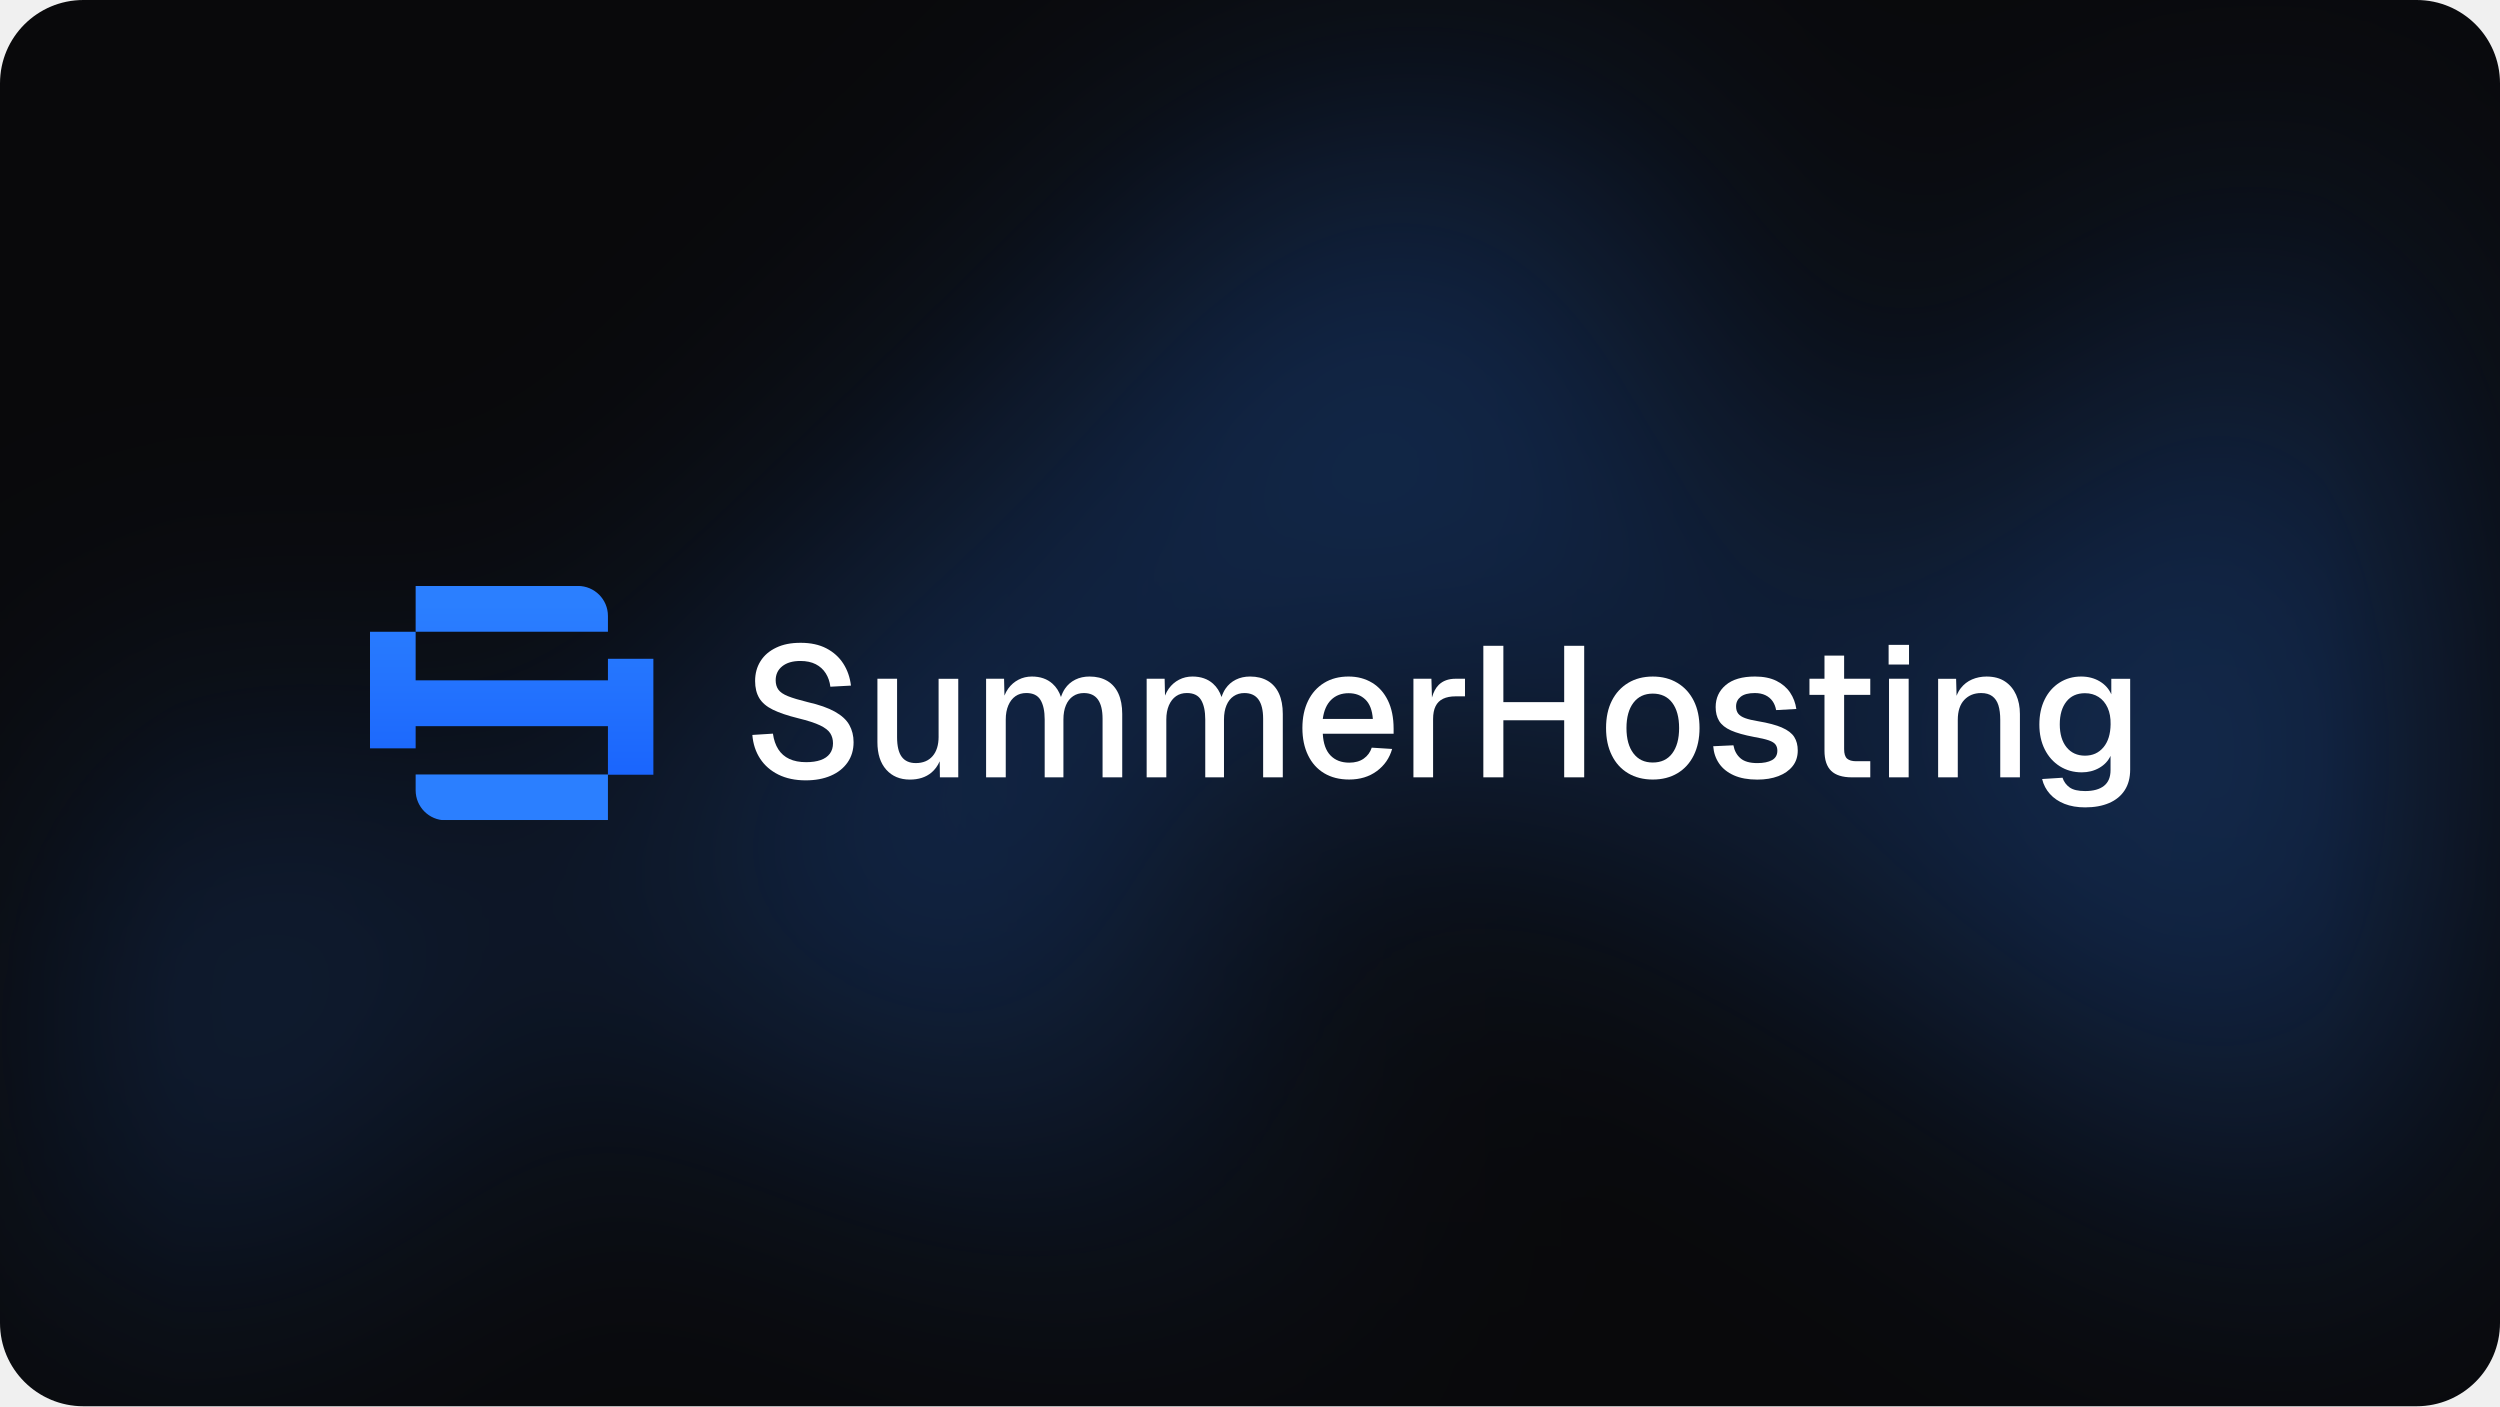
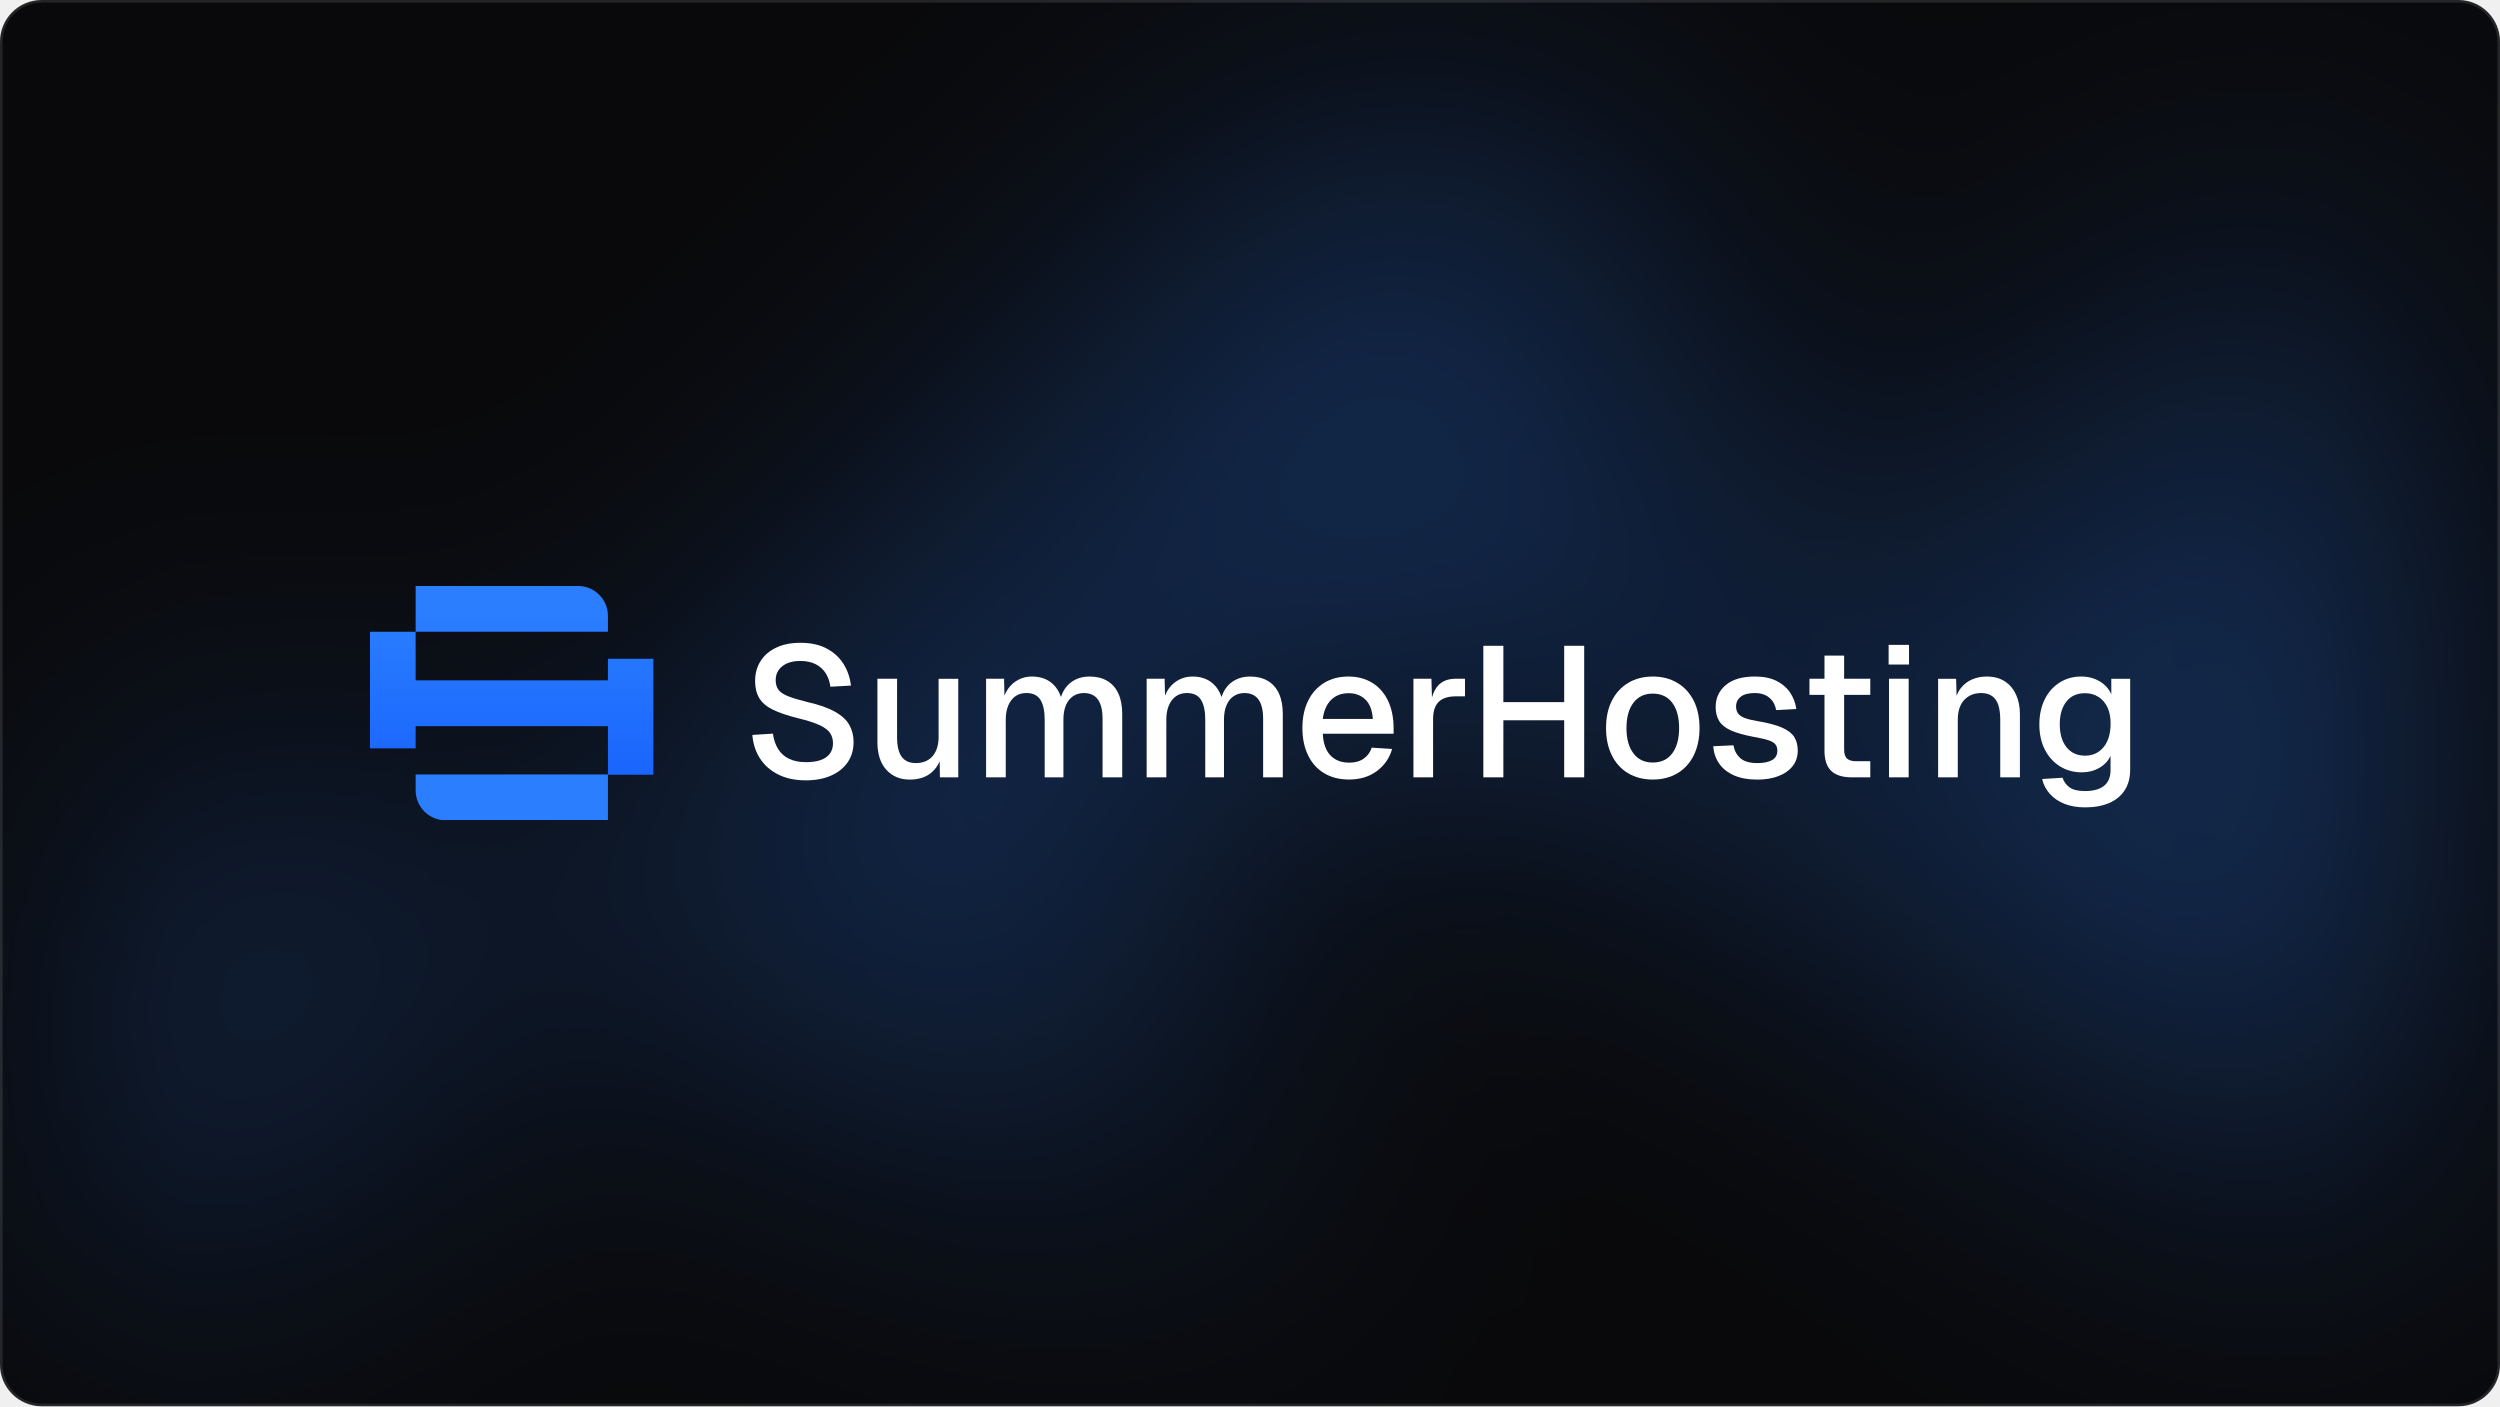
<svg xmlns="http://www.w3.org/2000/svg" width="960" height="540" viewBox="0 0 960 540" fill="none">
  <g clip-path="url(#clip0_258_133)">
-     <rect width="960" height="540" rx="32" fill="white" />
+     <rect width="960" height="540" rx="16" fill="white" />
    <g clip-path="url(#clip1_258_133)">
      <rect width="960" height="548" fill="#09090B" />
      <g filter="url(#filter0_f_258_133)">
        <mask id="mask0_258_133" style="mask-type:luminance" maskUnits="userSpaceOnUse" x="0" y="1" width="960" height="547">
          <path d="M706.56 283.316L880.32 64.664L960 254.272L935.04 450.456L888 465.252L726.72 350.72L530.88 260.3L446.4 270.712L432 344.692L482.88 477.856L204.48 351.268L0.96 548L51.84 280.028L205.44 350.172L565.44 1.096L706.56 283.316Z" fill="white" />
        </mask>
        <g mask="url(#mask0_258_133)">
          <path opacity="0.3" d="M1152 -109.6H-192V657.6H1152V-109.6Z" fill="url(#paint0_linear_258_133)" />
        </g>
      </g>
    </g>
    <g clip-path="url(#clip2_258_133)">
      <path d="M320.597 273.276C318.008 271.831 314.53 270.608 310.169 269.615C306.891 268.807 304.37 268.051 302.59 267.339C300.81 266.627 299.572 265.782 298.889 264.811C298.2 263.84 297.859 262.64 297.859 261.217C297.859 258.985 298.697 257.199 300.387 255.843C302.071 254.494 304.385 253.812 307.329 253.812C309.65 253.812 311.623 254.227 313.24 255.057C314.856 255.887 316.132 257.051 317.081 258.541C318.031 260.038 318.624 261.758 318.861 263.7L326.767 263.27C326.389 260.09 325.402 257.266 323.815 254.805C322.221 252.337 320.063 250.395 317.333 248.971C314.604 247.548 311.319 246.837 307.47 246.837C303.621 246.837 300.684 247.452 298.074 248.69C295.463 249.928 293.453 251.64 292.059 253.849C290.657 256.058 289.96 258.607 289.96 261.498C289.96 264.107 290.494 266.301 291.562 268.08C292.63 269.859 294.373 271.342 296.798 272.528C299.216 273.714 302.449 274.803 306.484 275.804C310.184 276.708 312.995 277.62 314.923 278.546C316.844 279.473 318.149 280.488 318.839 281.608C319.529 282.72 319.87 283.994 319.87 285.418C319.87 286.982 319.469 288.308 318.661 289.405C317.853 290.495 316.681 291.318 315.138 291.859C313.596 292.407 311.734 292.674 309.546 292.674C307.032 292.674 304.882 292.259 303.102 291.429C301.322 290.599 299.913 289.368 298.867 287.73C297.821 286.092 297.132 284.091 296.805 281.719L288.9 282.216C289.182 285.677 290.183 288.716 291.889 291.325C293.594 293.934 295.938 295.973 298.904 297.448C301.871 298.915 305.371 299.657 309.406 299.657C313.062 299.657 316.265 299.064 319.017 297.878C321.768 296.692 323.919 294.994 325.462 292.785C327.004 290.577 327.775 287.982 327.775 284.995C327.775 282.527 327.227 280.325 326.136 278.376C325.046 276.434 323.207 274.737 320.619 273.291L320.597 273.276Z" fill="white" />
      <path d="M360.429 282.846C360.429 286.07 359.658 288.575 358.115 290.354C356.572 292.133 354.422 293.023 351.67 293.023C349.253 293.023 347.443 292.215 346.257 290.606C345.07 288.998 344.477 286.478 344.477 283.061V260.646H336.927V284.98C336.927 289.487 338.054 293.008 340.309 295.55C342.563 298.085 345.589 299.36 349.386 299.36C352.753 299.36 355.512 298.471 357.648 296.692C359.012 295.558 360.073 294.105 360.837 292.341L360.926 298.508H367.971V260.653H360.421V282.853L360.429 282.846Z" fill="white" />
      <path d="M425.18 261.461C423.303 260.349 421.041 259.786 418.379 259.786C416.339 259.786 414.508 260.186 412.898 260.994C411.282 261.802 409.969 262.951 408.946 264.448C408.315 265.375 407.811 266.45 407.41 267.658C406.728 265.582 405.645 263.87 404.147 262.528C402.108 260.705 399.475 259.786 396.242 259.786C394.388 259.786 392.682 260.186 391.117 260.994C389.552 261.802 388.232 262.936 387.164 264.411C386.578 265.212 386.104 266.123 385.711 267.109L385.562 260.638H378.658V298.493H386.208V276.293C386.208 274.203 386.541 272.394 387.201 270.852C387.869 269.311 388.781 268.14 389.945 267.332C391.11 266.524 392.496 266.123 394.113 266.123C396.679 266.123 398.489 267.013 399.557 268.792C400.625 270.571 401.159 273.076 401.159 276.3V298.5H408.352V276.3C408.352 274.166 408.671 272.342 409.316 270.823C409.954 269.303 410.866 268.14 412.06 267.339C413.247 266.531 414.626 266.131 416.191 266.131C418.609 266.131 420.418 266.961 421.605 268.621C422.792 270.282 423.385 272.75 423.385 276.019V298.508H430.935V274.173C430.935 271.09 430.445 268.481 429.474 266.346C428.502 264.211 427.078 262.588 425.202 261.468L425.18 261.461Z" fill="white" />
      <path d="M486.838 261.461C484.961 260.349 482.7 259.786 480.037 259.786C477.998 259.786 476.166 260.186 474.557 260.994C472.94 261.802 471.627 262.951 470.604 264.448C469.973 265.375 469.469 266.45 469.069 267.658C468.386 265.582 467.304 263.87 465.805 262.528C463.766 260.705 461.133 259.786 457.9 259.786C456.046 259.786 454.34 260.186 452.775 260.994C451.21 261.802 449.89 262.936 448.822 264.411C448.237 265.212 447.762 266.123 447.369 267.109L447.221 260.638H440.316V298.493H447.866V276.293C447.866 274.203 448.199 272.394 448.859 270.852C449.527 269.311 450.439 268.14 451.603 267.332C452.768 266.524 454.155 266.123 455.771 266.123C458.337 266.123 460.147 267.013 461.215 268.792C462.283 270.571 462.817 273.076 462.817 276.3V298.5H470.01V276.3C470.01 274.166 470.329 272.342 470.975 270.823C471.612 269.303 472.525 268.14 473.719 267.339C474.905 266.531 476.285 266.131 477.849 266.131C480.267 266.131 482.077 266.961 483.263 268.621C484.45 270.282 485.043 272.75 485.043 276.019V298.508H492.593V274.173C492.593 271.09 492.103 268.481 491.132 266.346C490.16 264.211 488.736 262.588 486.86 261.468L486.838 261.461Z" fill="white" />
      <path d="M526.885 262.173C524.275 260.586 521.264 259.786 517.845 259.786C514.241 259.786 511.103 260.601 508.448 262.239C505.793 263.877 503.739 266.175 502.293 269.14C500.847 272.105 500.12 275.581 500.12 279.562C500.12 283.542 500.839 287.033 502.293 290.021C503.739 293.008 505.808 295.313 508.486 296.921C511.17 298.53 514.359 299.338 518.06 299.338C522.235 299.338 525.788 298.256 528.702 296.099C531.624 293.942 533.582 291.103 534.576 287.597L526.744 287.1C526.173 288.857 525.157 290.258 523.681 291.296C522.213 292.341 520.359 292.86 518.127 292.86C515.086 292.86 512.683 291.933 510.903 290.087C509.123 288.234 508.137 285.462 507.952 281.763H535.147V279.844C535.147 275.619 534.42 272.016 532.974 269.029C531.528 266.042 529.496 263.751 526.885 262.165V262.173ZM507.944 276.086C508.374 272.861 509.45 270.408 511.185 268.718C512.92 267.035 515.138 266.19 517.845 266.19C520.552 266.19 522.606 266.998 524.289 268.607C525.973 270.222 526.937 272.713 527.174 276.078H507.952L507.944 276.086Z" fill="white" />
      <path d="M552.478 262.988C551.329 264.122 550.461 265.745 549.868 267.843L549.66 260.638H542.756V298.493H550.305V276.152C550.305 274.114 550.624 272.454 551.27 271.171C551.907 269.889 552.871 268.94 554.154 268.325C555.437 267.71 557.024 267.398 558.923 267.398H562.557V260.638H558.923C556.216 260.638 554.073 261.424 552.478 262.988Z" fill="white" />
      <path d="M600.646 269.607H577.293V247.978H569.602V298.5H577.293V276.582H600.646V298.5H608.33V247.978H600.646V269.607Z" fill="white" />
      <path d="M644.142 262.247C641.435 260.609 638.276 259.793 634.672 259.793C631.068 259.793 627.908 260.609 625.201 262.247C622.495 263.885 620.411 266.175 618.935 269.111C617.459 272.046 616.725 275.537 616.725 279.569C616.725 283.602 617.459 287.041 618.935 290.028C620.403 293.015 622.495 295.321 625.201 296.929C627.908 298.537 631.06 299.345 634.672 299.345C638.284 299.345 641.435 298.537 644.142 296.929C646.849 295.313 648.933 293.015 650.409 290.028C651.877 287.041 652.619 283.55 652.619 279.569C652.619 275.589 651.885 272.053 650.409 269.111C648.933 266.168 646.849 263.878 644.142 262.247ZM642.147 289.287C640.39 291.637 637.898 292.808 634.672 292.808C631.446 292.808 629.013 291.637 627.233 289.287C625.454 286.937 624.564 283.698 624.564 279.577C624.564 275.456 625.454 272.209 627.233 269.867C629.013 267.517 631.49 266.346 634.672 266.346C637.853 266.346 640.39 267.517 642.147 269.867C643.905 272.216 644.78 275.456 644.78 279.577C644.78 283.698 643.898 286.945 642.147 289.287Z" fill="white" />
      <path d="M684.301 279.391C682.069 278.42 678.984 277.598 675.046 276.938C673.006 276.604 671.367 276.219 670.136 275.767C668.898 275.315 668.008 274.736 667.466 274.025C666.918 273.313 666.651 272.387 666.651 271.253C666.651 269.733 667.244 268.503 668.43 267.554C669.617 266.605 671.419 266.131 673.844 266.131C675.409 266.131 676.766 266.405 677.901 266.946C679.043 267.495 679.955 268.251 680.645 269.222C681.335 270.193 681.794 271.349 682.032 272.676L689.789 272.246C689.455 269.926 688.662 267.821 687.401 265.946C686.14 264.07 684.397 262.58 682.165 261.461C679.933 260.349 677.182 259.786 673.904 259.786C669.016 259.786 665.279 260.875 662.69 263.062C660.102 265.249 658.812 268.065 658.812 271.527C658.812 273.617 659.264 275.396 660.161 276.864C661.066 278.331 662.579 279.547 664.715 280.496C666.851 281.445 669.795 282.275 673.54 282.986C676.054 283.416 677.953 283.854 679.236 284.306C680.519 284.758 681.379 285.299 681.831 285.944C682.284 286.581 682.506 287.352 682.506 288.256C682.506 289.917 681.817 291.125 680.445 291.889C679.065 292.645 677.196 293.03 674.823 293.03C671.931 293.03 669.765 292.415 668.341 291.177C666.918 289.946 666.013 288.286 665.635 286.196L657.877 286.552C658.063 289.064 658.826 291.281 660.154 293.208C661.481 295.128 663.373 296.632 665.813 297.729C668.252 298.819 671.256 299.368 674.816 299.368C677.849 299.368 680.534 298.93 682.862 298.048C685.191 297.166 687.015 295.899 688.343 294.238C689.67 292.578 690.338 290.562 690.338 288.19C690.338 286.151 689.885 284.417 688.988 282.994C688.083 281.571 686.518 280.37 684.286 279.399L684.301 279.391Z" fill="white" />
      <path d="M708.152 251.751H700.602V260.646H694.832V266.835H700.602V288.256C700.602 291.77 701.455 294.349 703.168 296.01C704.874 297.67 707.536 298.5 711.14 298.5H718.186V292.311H712.772C711.207 292.311 710.043 291.977 709.286 291.318C708.53 290.651 708.144 289.442 708.144 287.686V266.835H718.186V260.646H708.144V251.751H708.152Z" fill="white" />
      <path d="M733.062 247.622H725.231V255.168H733.062V247.622Z" fill="white" />
      <path d="M732.929 260.646H725.379V298.5H732.929V260.646Z" fill="white" />
      <path d="M769.906 261.676C768.03 260.416 765.671 259.793 762.824 259.793C760.829 259.793 758.982 260.164 757.269 260.898C755.563 261.632 754.11 262.758 752.923 264.278C752.278 265.101 751.751 266.079 751.329 267.184L751.143 260.653H744.239V298.508H751.788V276.449C751.788 273.084 752.619 270.519 754.28 268.762C755.941 267.006 758.1 266.131 760.762 266.131C762.52 266.131 763.943 266.531 765.034 267.339C766.124 268.147 766.91 269.311 767.385 270.823C767.859 272.342 768.096 274.218 768.096 276.441V298.5H775.646V274.166C775.646 271.416 775.157 268.962 774.185 266.798C773.214 264.641 771.79 262.929 769.913 261.676H769.906Z" fill="white" />
      <path d="M810.74 260.646V266.62C809.835 264.53 808.352 262.877 806.29 261.639C804.228 260.409 801.84 259.786 799.133 259.786C796.048 259.786 793.282 260.572 790.842 262.136C788.395 263.7 786.496 265.864 785.146 268.614C783.797 271.364 783.114 274.566 783.114 278.22C783.114 281.875 783.804 285.002 785.176 287.752C786.555 290.502 788.476 292.659 790.946 294.231C793.415 295.795 796.241 296.58 799.415 296.58C801.885 296.58 804.117 296.01 806.104 294.876C808.099 293.734 809.546 292.192 810.45 290.25V295.728C810.45 298.434 809.605 300.45 807.921 301.777C806.238 303.103 803.828 303.77 800.698 303.77C798.043 303.77 796.056 303.311 794.75 302.384C793.445 301.458 792.533 300.213 792.006 298.649L784.175 299.145C784.694 301.324 785.695 303.237 787.164 304.875C788.632 306.513 790.508 307.78 792.785 308.685C795.062 309.582 797.694 310.034 800.691 310.034C804.25 310.034 807.321 309.478 809.909 308.359C812.497 307.247 814.492 305.609 815.886 303.452C817.288 301.295 817.985 298.649 817.985 295.521V260.653H810.725L810.74 260.646ZM807.714 286.974C805.934 289.109 803.576 290.176 800.631 290.176C797.687 290.176 795.277 289.094 793.549 286.937C791.813 284.78 790.953 281.852 790.953 278.146C790.953 274.44 791.799 271.586 793.482 269.429C795.166 267.272 797.554 266.19 800.639 266.19C802.634 266.19 804.376 266.679 805.875 267.65C807.373 268.621 808.522 270 809.33 271.779C810.139 273.558 810.517 275.678 810.473 278.146C810.421 281.897 809.508 284.832 807.729 286.967L807.714 286.974Z" fill="white" />
      <g clip-path="url(#clip3_258_133)">
        <mask id="mask1_258_133" style="mask-type:luminance" maskUnits="userSpaceOnUse" x="142" y="225" width="110" height="90">
          <path d="M251.055 225H142V315H251.055V225Z" fill="white" />
        </mask>
        <g mask="url(#mask1_258_133)">
          <path d="M233.448 252.976V261.249H159.607V242.598H142V287.367H159.607V278.847H233.448V297.494H251.055V252.976H233.448Z" fill="url(#paint1_linear_258_133)" />
          <path d="M233.448 236.521C233.448 230.157 228.289 225 221.922 225H159.607V242.598H233.448V236.521Z" fill="url(#paint2_linear_258_133)" />
          <path d="M159.607 303.479C159.607 309.843 164.766 315 171.133 315H233.448V297.402H159.607V303.479Z" fill="#2B7FFF" />
        </g>
      </g>
    </g>
  </g>
+   <rect x="0.5" y="0.5" width="959" height="539" rx="15.5" stroke="white" stroke-opacity="0.11" />
  <defs>
    <filter id="filter0_f_258_133" x="-143.14" y="-143.004" width="1247.24" height="835.104" filterUnits="userSpaceOnUse" color-interpolation-filters="sRGB">
      <feFlood flood-opacity="0" result="BackgroundImageFix" />
      <feBlend mode="normal" in="SourceGraphic" in2="BackgroundImageFix" result="shape" />
      <feGaussianBlur stdDeviation="72.05" result="effect1_foregroundBlur_258_133" />
    </filter>
    <linearGradient id="paint0_linear_258_133" x1="-192" y1="-109.6" x2="134208" y2="-109.6" gradientUnits="userSpaceOnUse">
      <stop stop-color="#2B7FFF" />
      <stop offset="1" stop-color="#155DFC" />
    </linearGradient>
    <linearGradient id="paint1_linear_258_133" x1="196.528" y1="232.074" x2="196.528" y2="317.7" gradientUnits="userSpaceOnUse">
      <stop stop-color="#2B7FFF" />
      <stop offset="1" stop-color="#155DFC" />
    </linearGradient>
    <linearGradient id="paint2_linear_258_133" x1="196.527" y1="232.074" x2="196.527" y2="317.7" gradientUnits="userSpaceOnUse">
      <stop stop-color="#2B7FFF" />
      <stop offset="1" stop-color="#155DFC" />
    </linearGradient>
    <clipPath id="clip0_258_133">
-       <rect width="960" height="540" rx="32" fill="white" />
+       <rect width="960" height="540" rx="16" fill="white" />
    </clipPath>
    <clipPath id="clip1_258_133">
      <rect width="960" height="548" fill="white" />
    </clipPath>
    <clipPath id="clip2_258_133">
      <rect width="676" height="90" fill="white" transform="translate(142 225)" />
    </clipPath>
    <clipPath id="clip3_258_133">
      <rect width="109.055" height="90" fill="white" transform="translate(142 225)" />
    </clipPath>
  </defs>
</svg>
